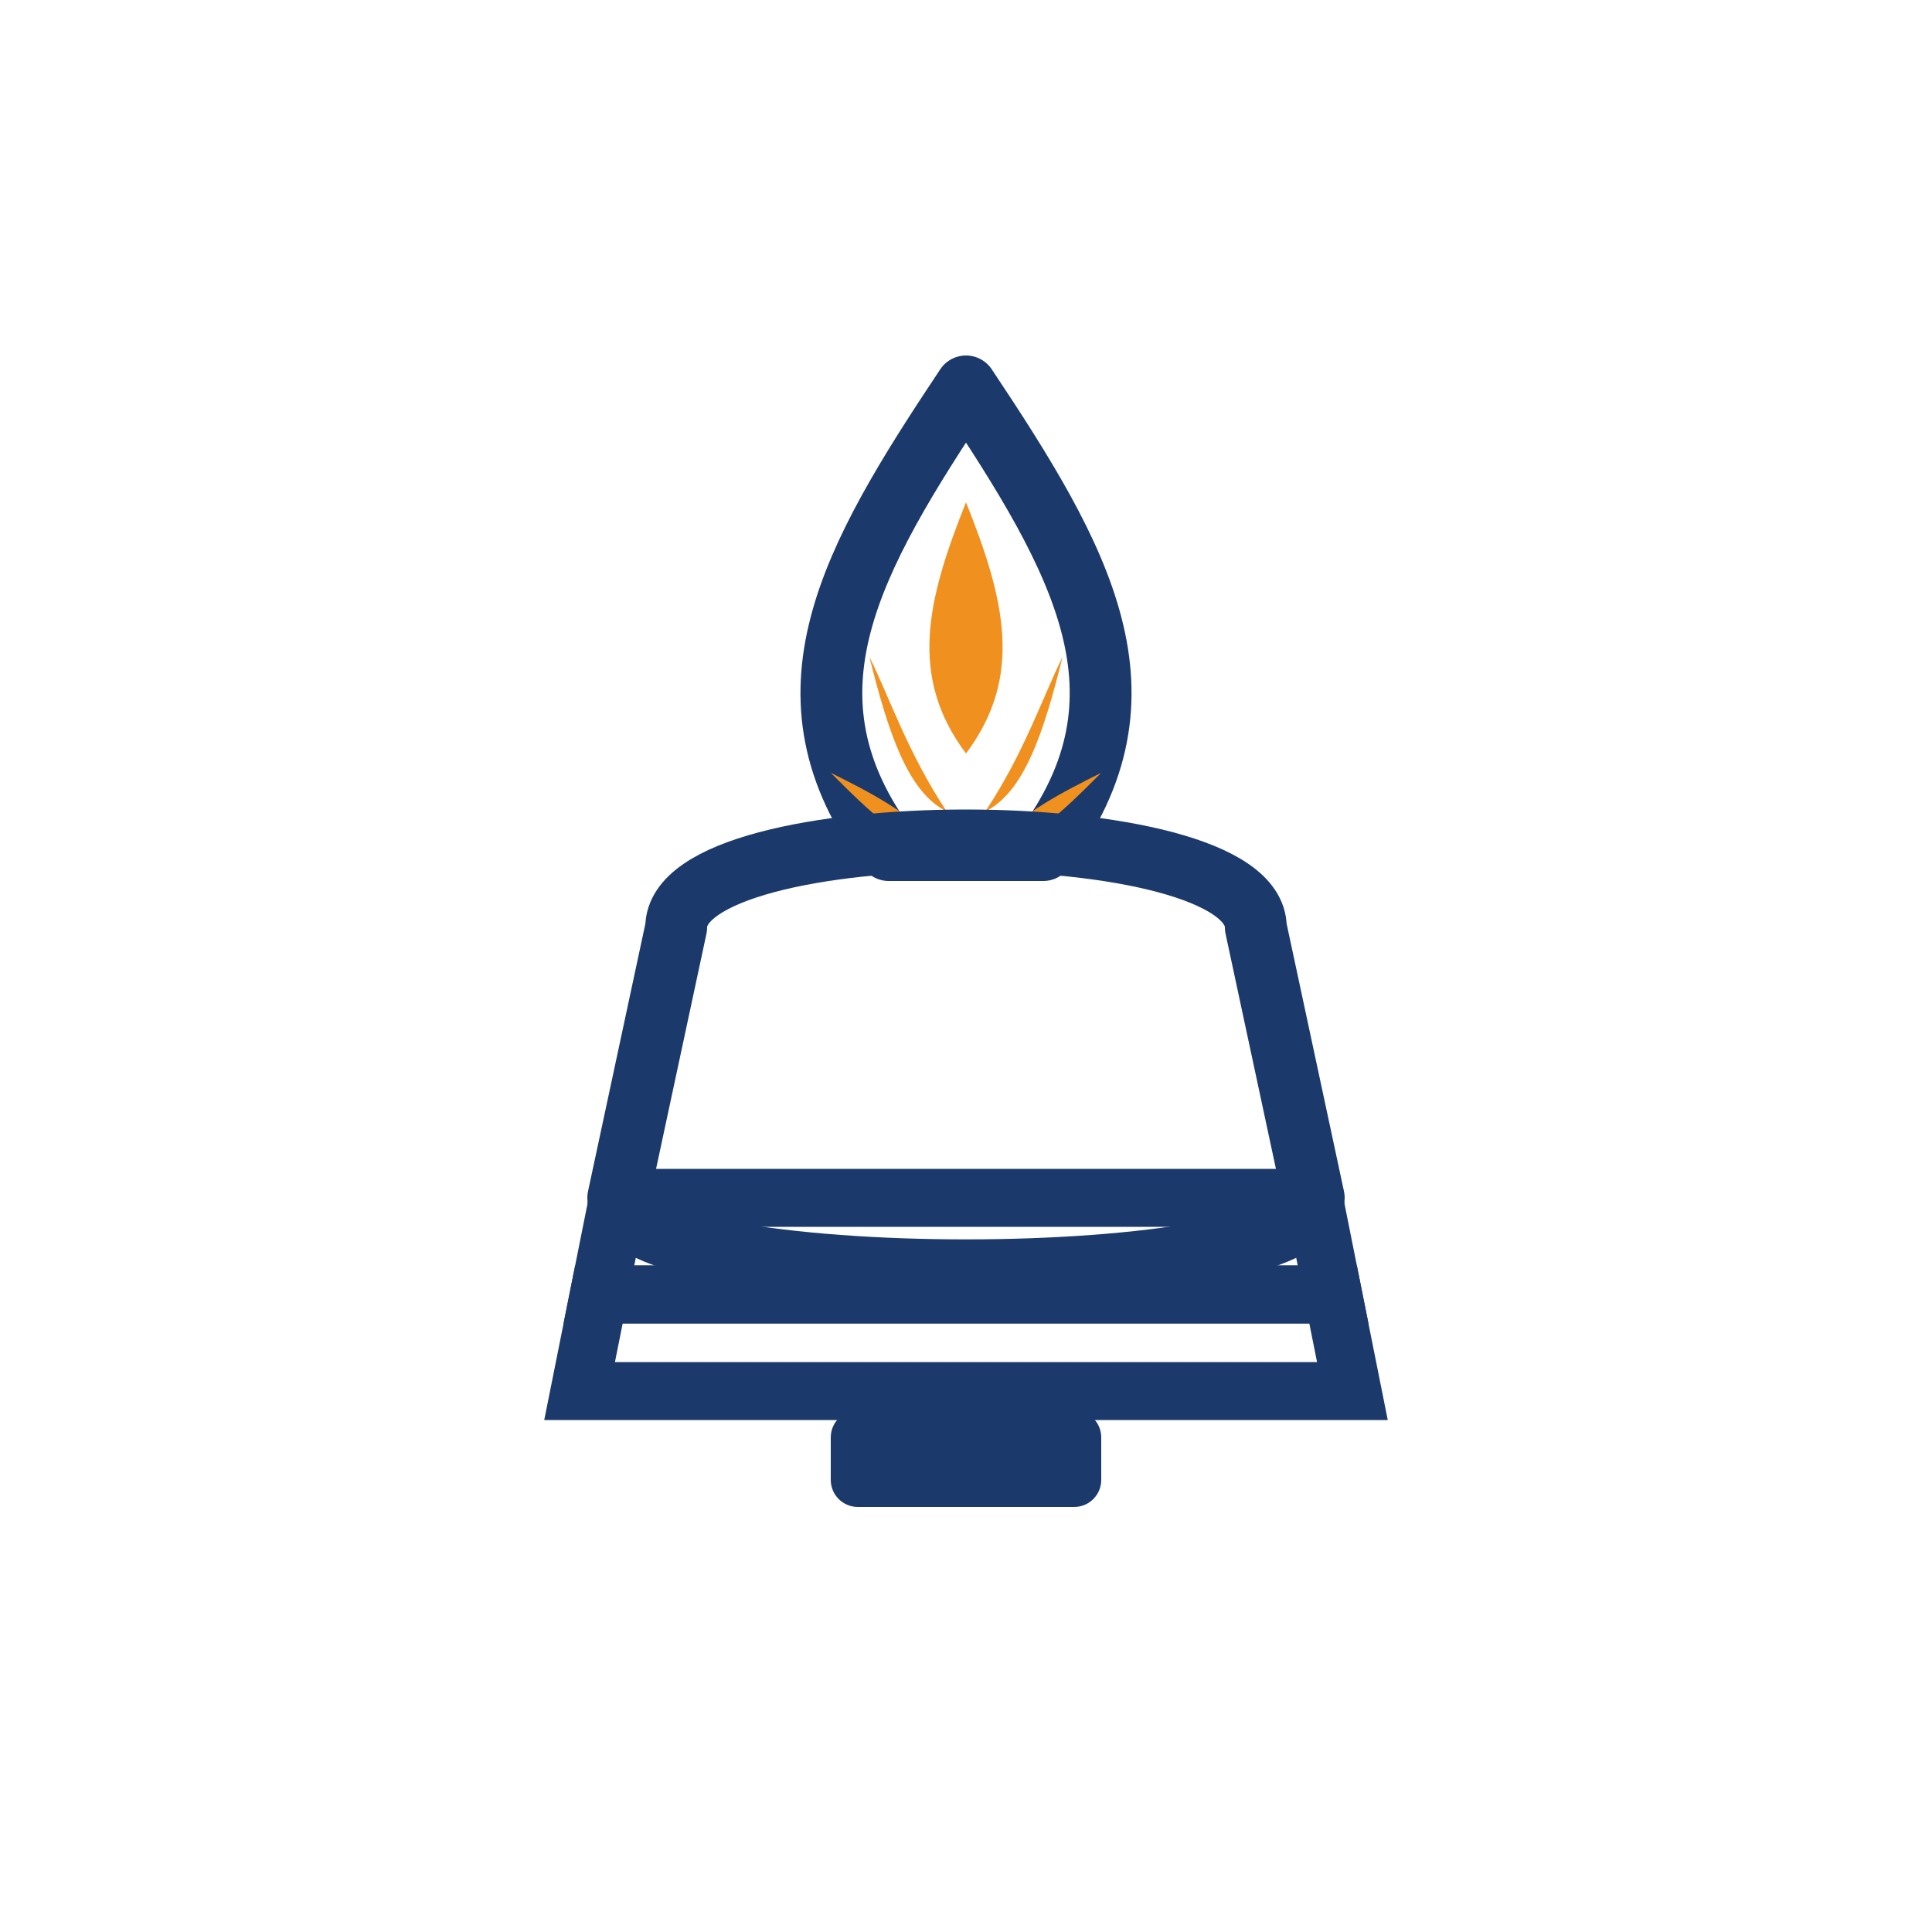
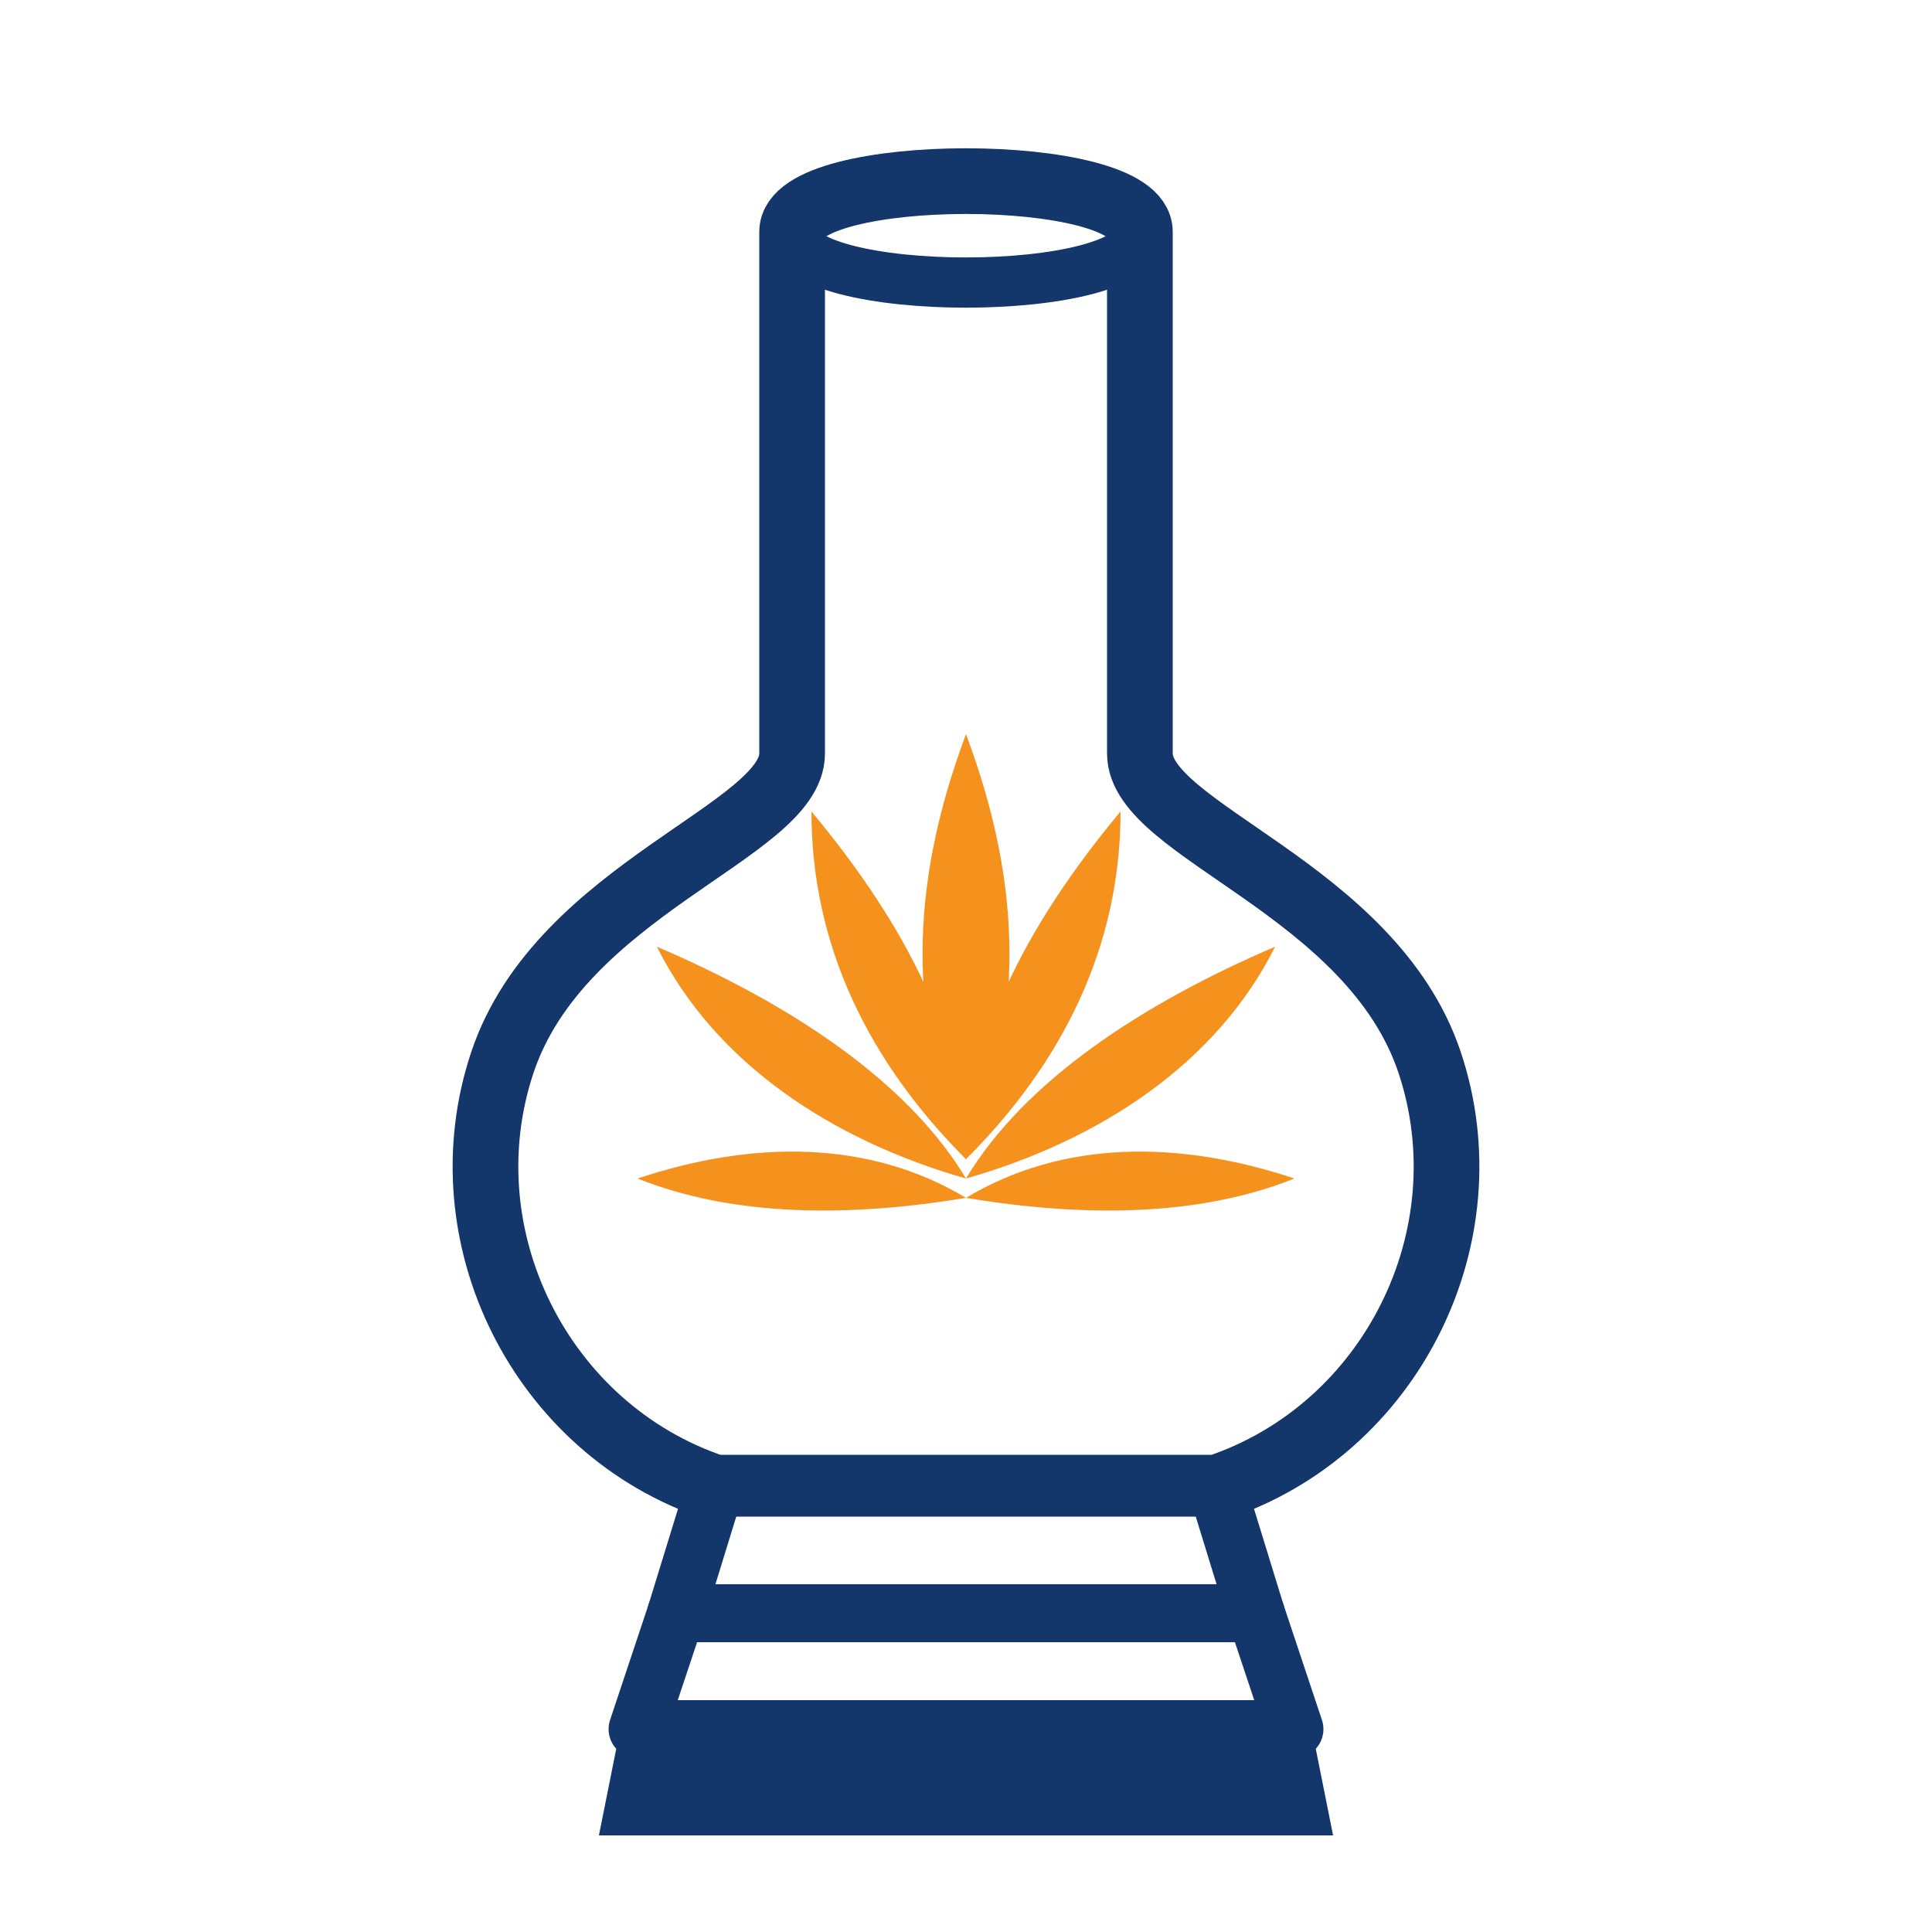
<svg xmlns="http://www.w3.org/2000/svg" viewBox="0 0 100 100">
  <rect width="100" height="100" fill="#ffffff" />
-   <g transform="translate(50 54)">
-     <path d="M 0 -34 C 6 -25, 10 -18, 4 -10 L -4 -10 C -10 -18, -6 -25, 0 -34 Z" fill="none" stroke="#1B3A6B" stroke-width="3.2" stroke-linejoin="round" />
-     <g fill="#F0901E">
-       <path d="M 0 -28 C 2 -23, 3 -19, 0 -15 C -3 -19, -2 -23, 0 -28 Z" />
-       <path d="M -5 -20 C -4 -16, -3 -13, -1 -12 C -3 -15, -4 -18, -5 -20 Z" />
-       <path d="M 5 -20 C 4 -16, 3 -13, 1 -12 C 3 -15, 4 -18, 5 -20 Z" />
-       <path d="M -7 -14 C -5 -12, -3 -10, -1 -10 C -3 -12, -5 -13, -7 -14 Z" />
-       <path d="M 7 -14 C 5 -12, 3 -10, 1 -10 C 3 -12, 5 -13, 7 -14 Z" />
+   <g>
+     <path d="M 41 12 C 41 8.5, 59 8.5, 59 12 L 59 39 C 59 43, 71 46, 74 55              C 77 64, 72 74, 63 77 L 37 77 C 28 74, 23 64, 26 55              C 29 46, 41 43, 41 39 Z" fill="#ffffff" stroke="#13366B" stroke-width="3.4" stroke-linejoin="round" />
+     <path d="M 41 12 C 41 15.5, 59 15.5, 59 12" fill="none" stroke="#13366B" stroke-width="2.6" />
+     <g fill="#F5921E">
+       <path d="M 50 60 C 53 53, 53 46, 50 38 C 47 46, 47 53, 50 60 Z" />
+       <path d="M 50 60 C 55 55, 58 49, 58 42 C 53 48, 50 54, 50 60 Z" />
+       <path d="M 50 60 C 45 55, 42 49, 42 42 C 47 48, 50 54, 50 60 Z" />
+       <path d="M 50 61 C 57 59, 63 55, 66 49 C 59 52, 53 56, 50 61 Z" />
+       <path d="M 50 61 C 43 59, 37 55, 34 49 C 41 52, 47 56, 50 61 Z" />
+       <path d="M 50 62 C 56 63, 62 63, 67 61 C 61 59, 55 59, 50 62 Z" />
+       <path d="M 50 62 C 44 63, 38 63, 33 61 C 39 59, 45 59, 50 62 Z" />
    </g>
-     <path d="M -15 -6 C -15 -12, 15 -12, 15 -6 L 18 8 C 18 13, -18 13, -18 8 Z" fill="none" stroke="#1B3A6B" stroke-width="3.2" stroke-linejoin="round" />
-     <path d="M -18 8 L -19 13 L 19 13 L 18 8 Z" fill="none" stroke="#1B3A6B" stroke-width="3" />
-     <path d="M -19 13 L -20 18 L 20 18 L 19 13 Z" fill="none" stroke="#1B3A6B" stroke-width="3" />
-     <rect x="-7" y="19" width="14" height="5" rx="1.4" fill="#1B3A6B" />
+     <path d="M 37 77 L 63 77 L 65 83.5 L 35 83.5 Z" fill="#ffffff" stroke="#13366B" stroke-width="3" stroke-linejoin="round" />
+     <path d="M 35 83.5 L 65 83.5 L 67 89.5 L 33 89.5 Z" fill="#ffffff" stroke="#13366B" stroke-width="3" stroke-linejoin="round" />
+     <path d="M 32 90 L 68 90 L 69 95 L 31 95 Z" fill="#13366B" />
  </g>
</svg>
